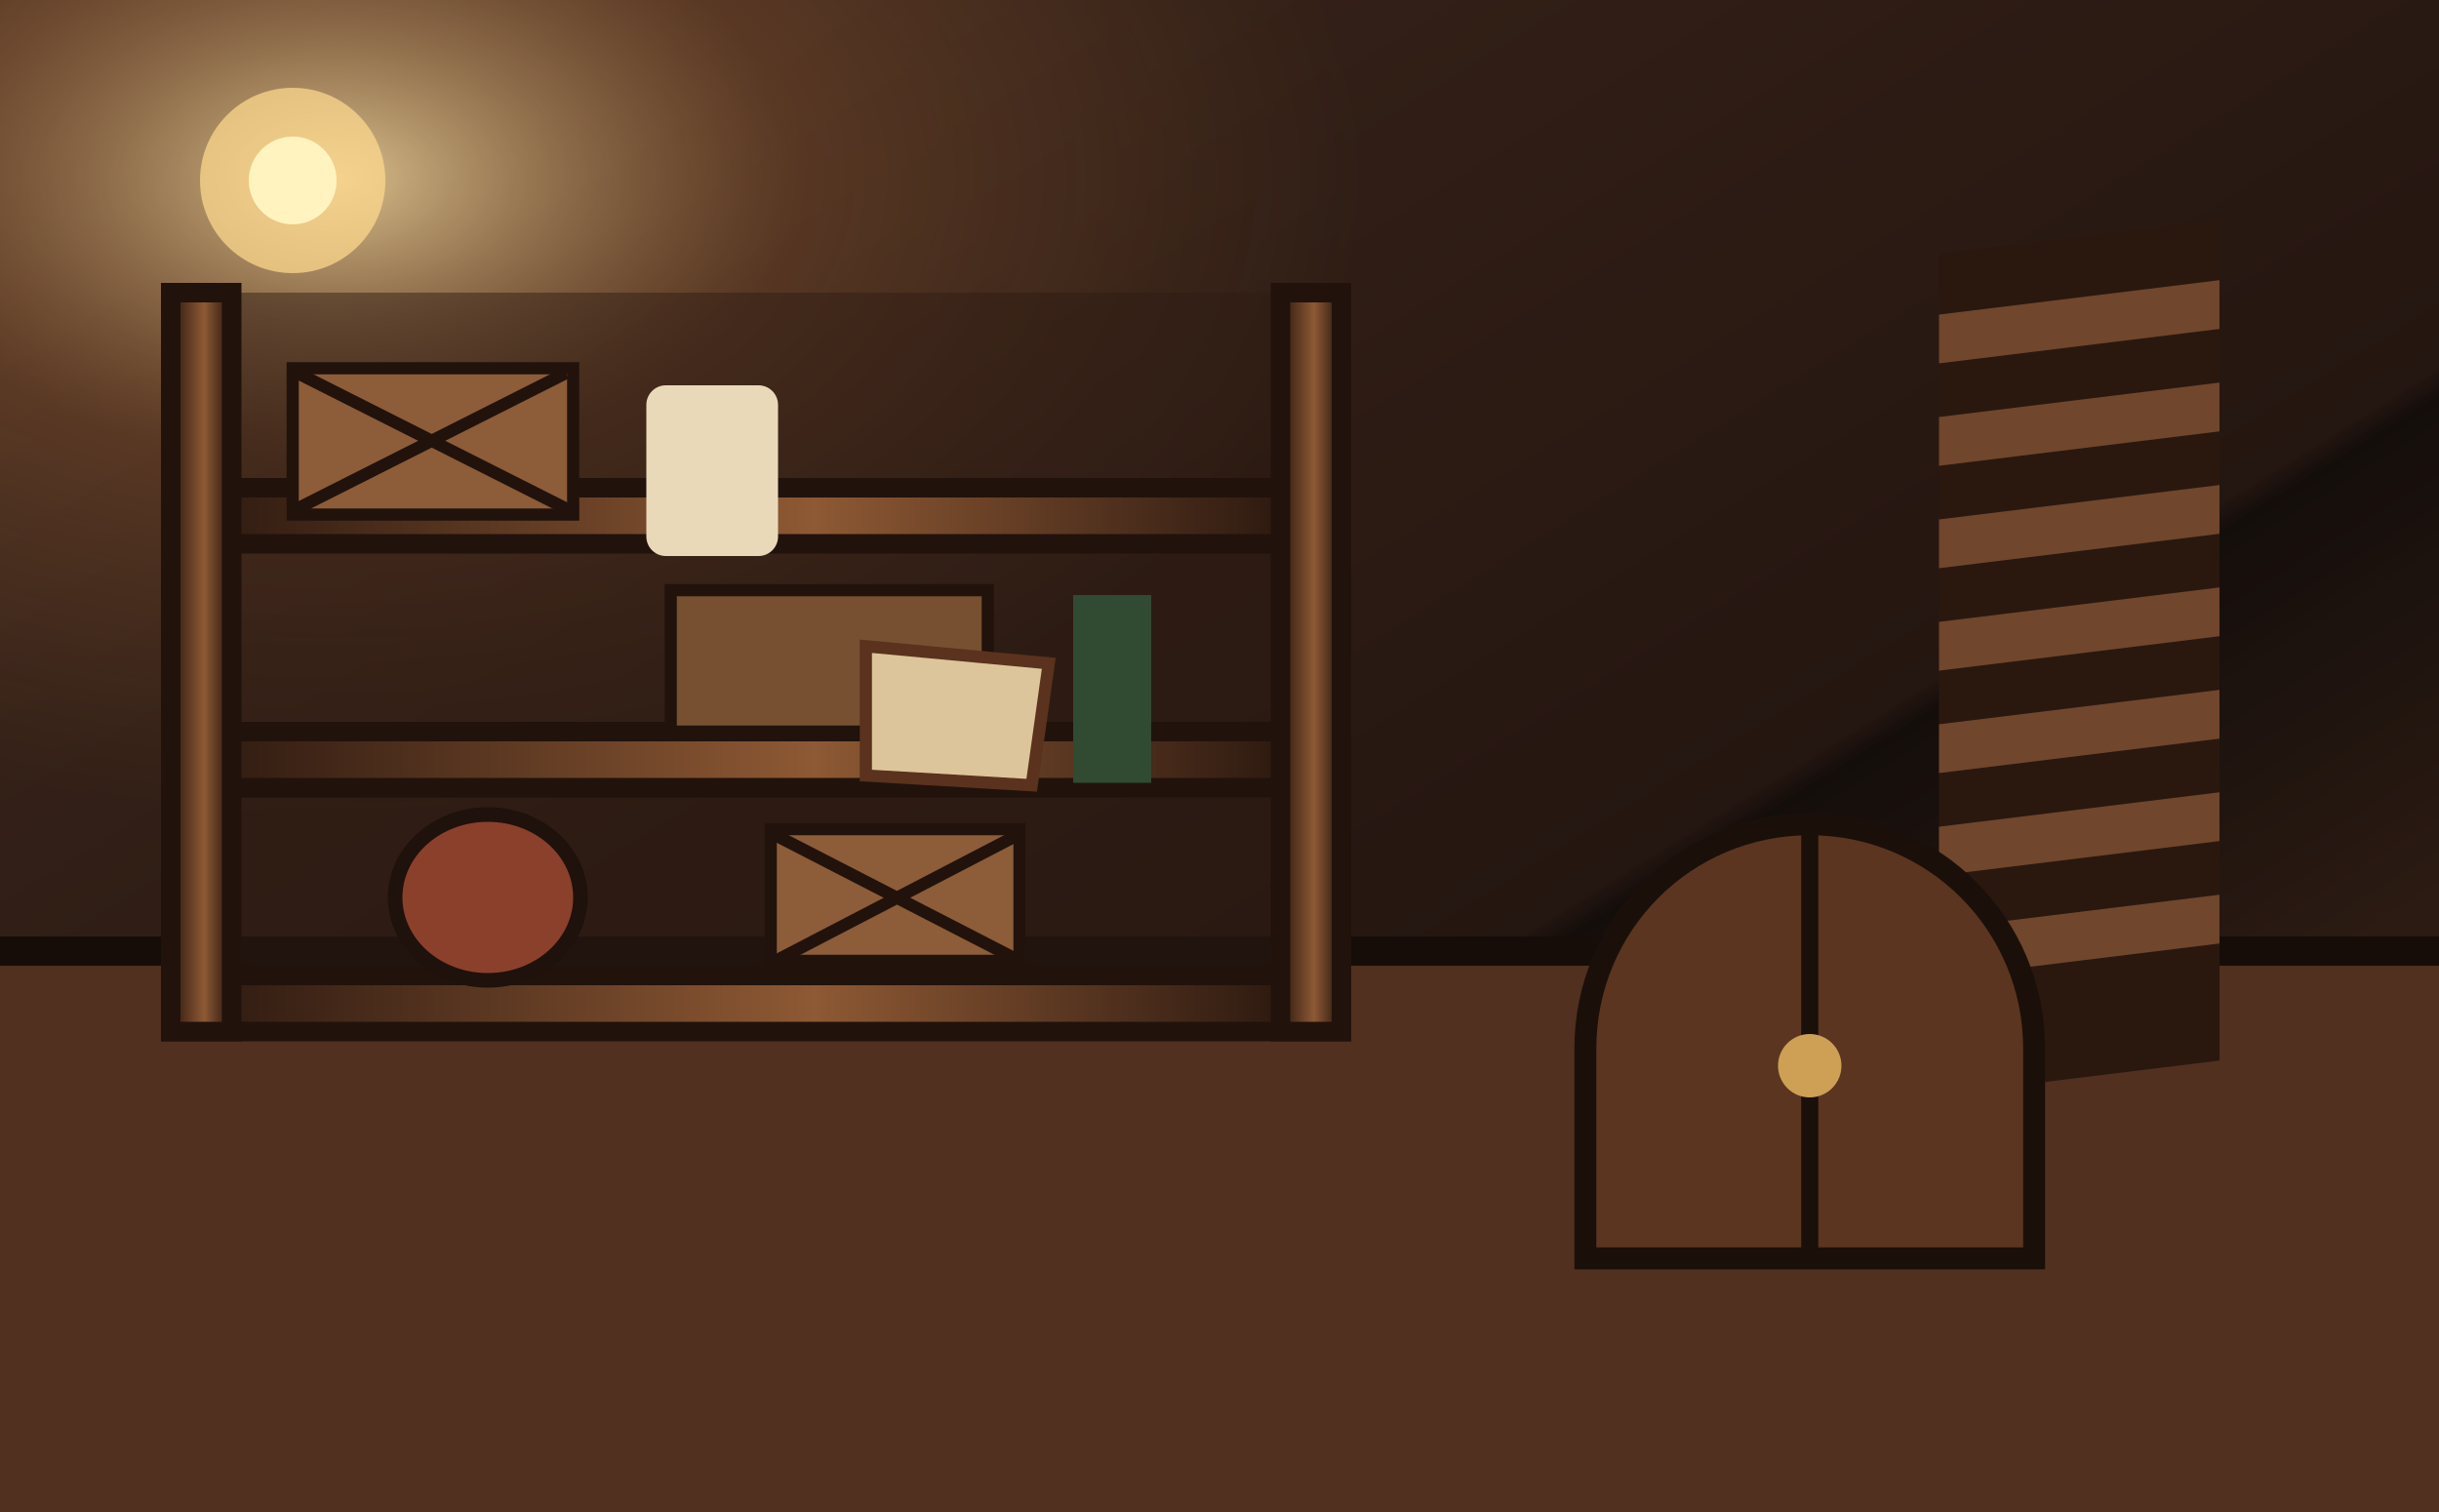
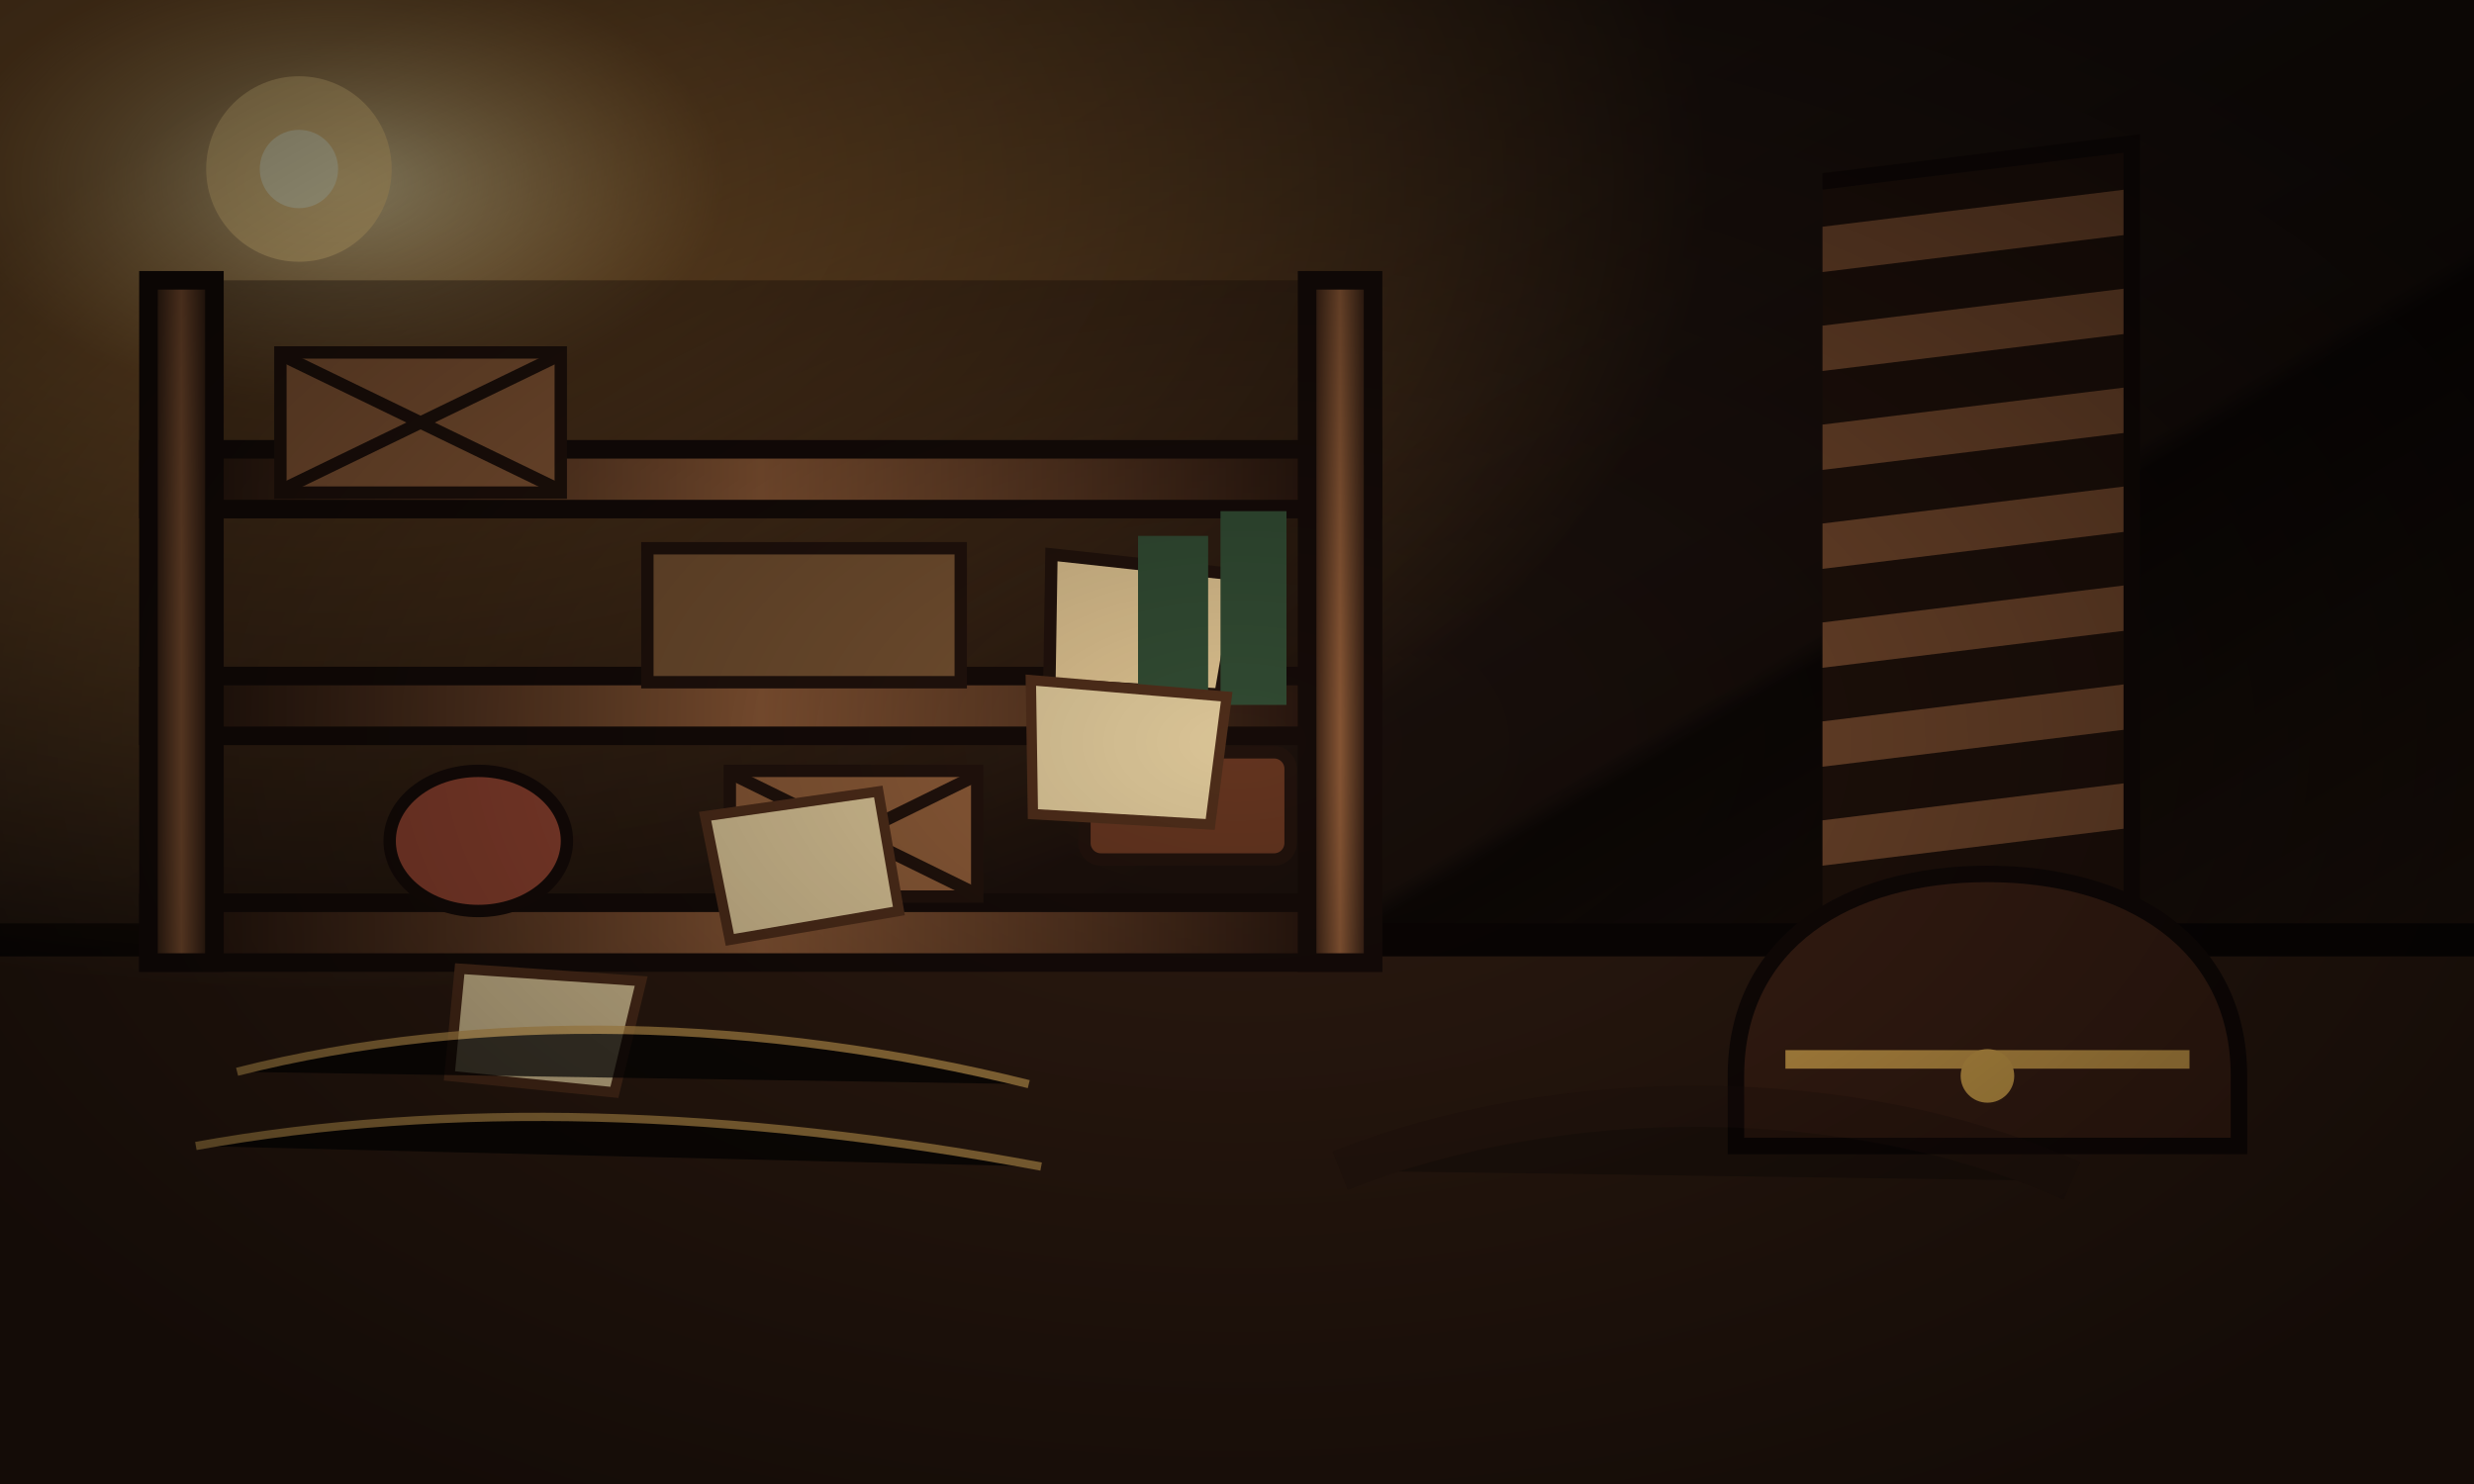
- <svg xmlns="http://www.w3.org/2000/svg" viewBox="0 0 1000 620" preserveAspectRatio="xMidYMid slice">
+ <svg xmlns="http://www.w3.org/2000/svg" viewBox="0 0 1200 720" preserveAspectRatio="xMidYMid slice">
  <defs>
    <linearGradient id="wall" y1="0" y2="1">
-       <stop stop-color="#4b3022" />
-       <stop offset=".62" stop-color="#2b1a13" />
-       <stop offset=".63" stop-color="#17100d" />
-       <stop offset="1" stop-color="#573421" />
+       <stop stop-color="#4e3425" />
+       <stop offset=".58" stop-color="#2b1a13" />
+       <stop offset=".59" stop-color="#150c09" />
+       <stop offset="1" stop-color="#57351f" />
    </linearGradient>
-     <radialGradient id="bulb" cx="14%" cy="12%" r="42%">
-       <stop stop-color="#ffe7a9" stop-opacity=".8" />
-       <stop offset=".45" stop-color="#9d6336" stop-opacity=".25" />
-       <stop offset="1" stop-color="#090605" stop-opacity=".2" />
+     <linearGradient id="wood" x1="0" x2="1">
+       <stop stop-color="#21120b" />
+       <stop offset=".5" stop-color="#895735" />
+       <stop offset="1" stop-color="#1b0e09" />
+     </linearGradient>
+     <radialGradient id="bulb" cx="14%" cy="12%" r="55%">
+       <stop stop-color="#fff0b8" stop-opacity=".9" />
+       <stop offset=".28" stop-color="#d9963a" stop-opacity=".35" />
+       <stop offset="1" stop-color="#000" stop-opacity=".45" />
    </radialGradient>
-     <linearGradient id="wood" x1="0" x2="1">
-       <stop stop-color="#2a170f" />
-       <stop offset=".55" stop-color="#8e5934" />
-       <stop offset="1" stop-color="#22120c" />
-     </linearGradient>
+     <radialGradient id="v" cx="50%" cy="50%" r="60%">
+       <stop stop-color="#000" stop-opacity="0" />
+       <stop offset="1" stop-color="#000" stop-opacity=".55" />
+     </radialGradient>
  </defs>
-   <rect width="1000" height="620" fill="url(#wall)" />
-   <rect width="1000" height="620" fill="url(#bulb)" />
-   <path d="M0 386h1000v234H0z" fill="#51301f" />
-   <path d="M0 390h1000" stroke="#160d09" stroke-width="12" />
-   <circle cx="120" cy="74" r="38" fill="#ffd98e" opacity=".72" />
-   <circle cx="120" cy="74" r="18" fill="#fff4bf" />
-   <g transform="translate(70 120)">
-     <rect x="0" y="0" width="480" height="290" fill="#2d1b13" opacity=".48" />
-     <g fill="url(#wood)" stroke="#21120c" stroke-width="8">
-       <rect x="0" y="80" width="480" height="23" />
-       <rect x="0" y="180" width="480" height="23" />
-       <rect x="0" y="280" width="480" height="23" />
-       <rect x="0" y="0" width="25" height="303" />
-       <rect x="455" y="0" width="25" height="303" />
+   <rect width="1200" height="720" fill="url(#wall)" />
+   <path d="M0 452h1200v268H0z" fill="#50301e" />
+   <path d="M0 456h1200" stroke="#120907" stroke-width="16" />
+   <rect width="1200" height="720" fill="url(#bulb)" />
+   <circle cx="145" cy="82" r="45" fill="#ffd98e" opacity=".75" />
+   <circle cx="145" cy="82" r="19" fill="#fff5c6" />
+   <g transform="translate(72 136)">
+     <rect width="594" height="330" fill="#1b0e09" opacity=".4" />
+     <g fill="url(#wood)" stroke="#150b08" stroke-width="9">
+       <rect y="82" width="594" height="29" />
+       <rect y="192" width="594" height="29" />
+       <rect y="302" width="594" height="29" />
+       <rect width="32" height="331" />
+       <rect x="562" width="32" height="331" />
    </g>
-     <g stroke="#21120c" stroke-width="5">
-       <rect x="50" y="31" width="115" height="60" fill="#8d5c38" />
-       <path d="M52 33l111 56M162 33L51 89" />
-       <rect x="205" y="122" width="130" height="58" fill="#765030" />
-       <rect x="246" y="220" width="102" height="54" fill="#8d5c38" />
-       <path d="M247 222l101 52M348 222l-100 52" />
+     <g stroke="#21120c" stroke-width="6">
+       <rect x="64" y="35" width="136" height="68" fill="#8b5a37" />
+       <path d="M66 37l132 64M198 37L66 101" />
+       <rect x="242" y="130" width="152" height="65" fill="#745030" />
+       <rect x="282" y="238" width="120" height="61" fill="#8b5a37" />
+       <path d="M284 240l118 58M402 240l-118 58" />
+       <path d="M438 133l92 10-10 58-83-5z" fill="#d8bd8c" />
+       <rect x="454" y="229" width="100" height="52" rx="8" fill="#63341f" />
    </g>
-     <rect x="195" y="38" width="54" height="70" fill="#ead9b9" rx="8" />
-     <path d="M285 145l75 7-7 50-68-4z" fill="#dcc59a" stroke="#5a321d" stroke-width="5" />
-     <rect x="370" y="124" width="32" height="77" fill="#314a32" />
-     <ellipse cx="130" cy="248" rx="38" ry="34" fill="#8b402b" stroke="#1f110b" stroke-width="6" />
+     <g fill="#314a32">
+       <rect x="480" y="124" width="34" height="82" />
+       <rect x="520" y="112" width="32" height="94" />
+     </g>
+     <ellipse cx="160" cy="272" rx="43" ry="34" fill="#914330" stroke="#160b08" stroke-width="6" />
  </g>
-   <g transform="translate(795 104) skewY(-7)">
-     <path d="M0 0h115v345H0z" fill="#2a180f" />
-     <g fill="#70462d">
-       <rect y="25" width="115" height="20" />
-       <rect y="67" width="115" height="20" />
-       <rect y="109" width="115" height="20" />
-       <rect y="151" width="115" height="20" />
-       <rect y="193" width="115" height="20" />
-       <rect y="235" width="115" height="20" />
-       <rect y="277" width="115" height="20" />
+   <g transform="translate(884 88) skewY(-7)">
+     <path d="M0 0h150v390H0z" fill="#21120b" />
+     <g fill="#75492d">
+       <rect y="22" width="150" height="22" />
+       <rect y="70" width="150" height="22" />
+       <rect y="118" width="150" height="22" />
+       <rect y="166" width="150" height="22" />
+       <rect y="214" width="150" height="22" />
+       <rect y="262" width="150" height="22" />
+       <rect y="310" width="150" height="22" />
    </g>
+     <path d="M0 0h150v390" fill="none" stroke="#120907" stroke-width="8" />
  </g>
-   <path d="M650 430c0-51 41-92 92-92s92 41 92 92v86H650z" fill="#5b3520" stroke="#1b0f0a" stroke-width="9" />
-   <path d="M742 338v178" stroke="#1b0f0a" stroke-width="7" />
-   <circle cx="742" cy="437" r="13" fill="#cda055" />
+   <g transform="translate(842 424)">
+     <path d="M0 98c0-65 54-98 122-98s122 33 122 98v34H0z" fill="#3c2014" stroke="#120907" stroke-width="8" />
+     <path d="M24 90h196" stroke="#d3a14c" stroke-width="9" />
+     <circle cx="122" cy="98" r="13" fill="#d9a84e" />
+   </g>
+   <path d="M650 568c105-42 248-43 355 5" stroke="#1c0d09" stroke-width="20" opacity=".28" />
+   <g fill="#dac496" stroke="#4e2d1a" stroke-width="5">
+     <path d="M500 330l95 8-8 62-86-5z" />
+     <path d="M342 396l84-12 10 58-82 14z" />
+     <path d="M223 470l88 6-13 54-80-8z" />
+   </g>
+   <g stroke="#cda052" stroke-width="4" opacity=".7">
+     <path d="M115 520c118-30 255-26 384 6" />
+     <path d="M95 556c122-22 260-18 410 10" />
+   </g>
+   <rect width="1200" height="720" fill="url(#v)" />
</svg>
